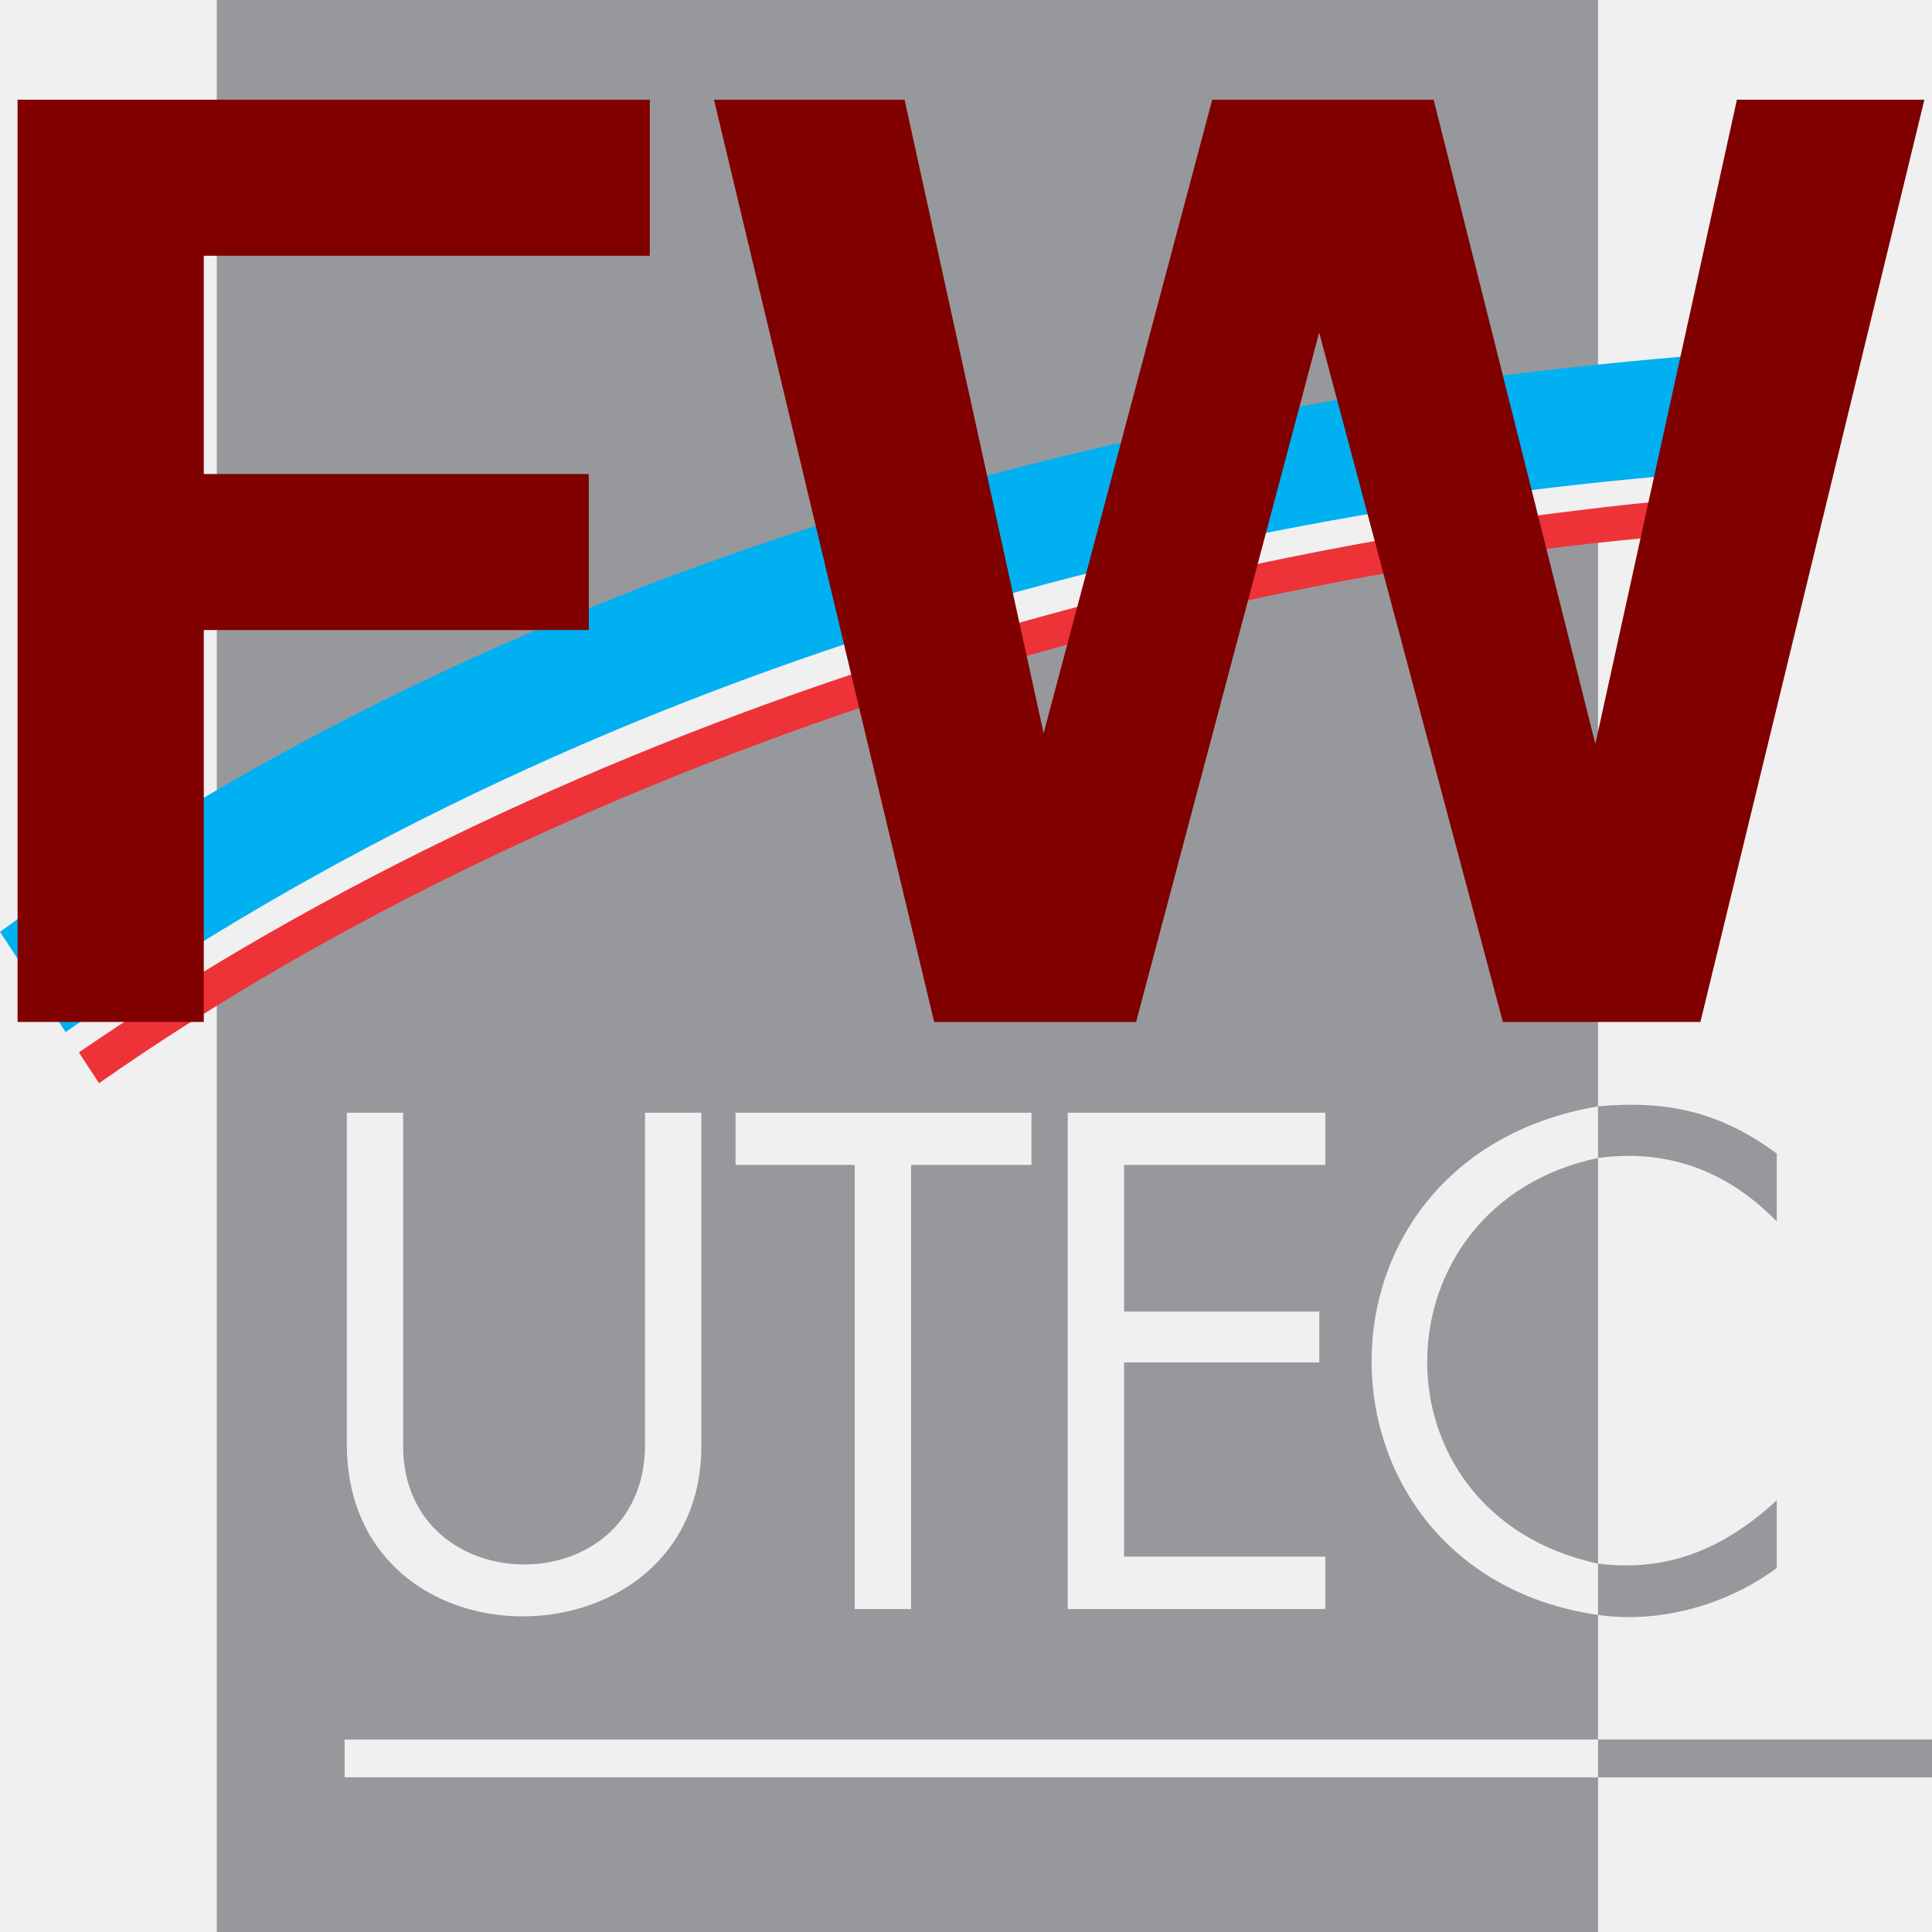
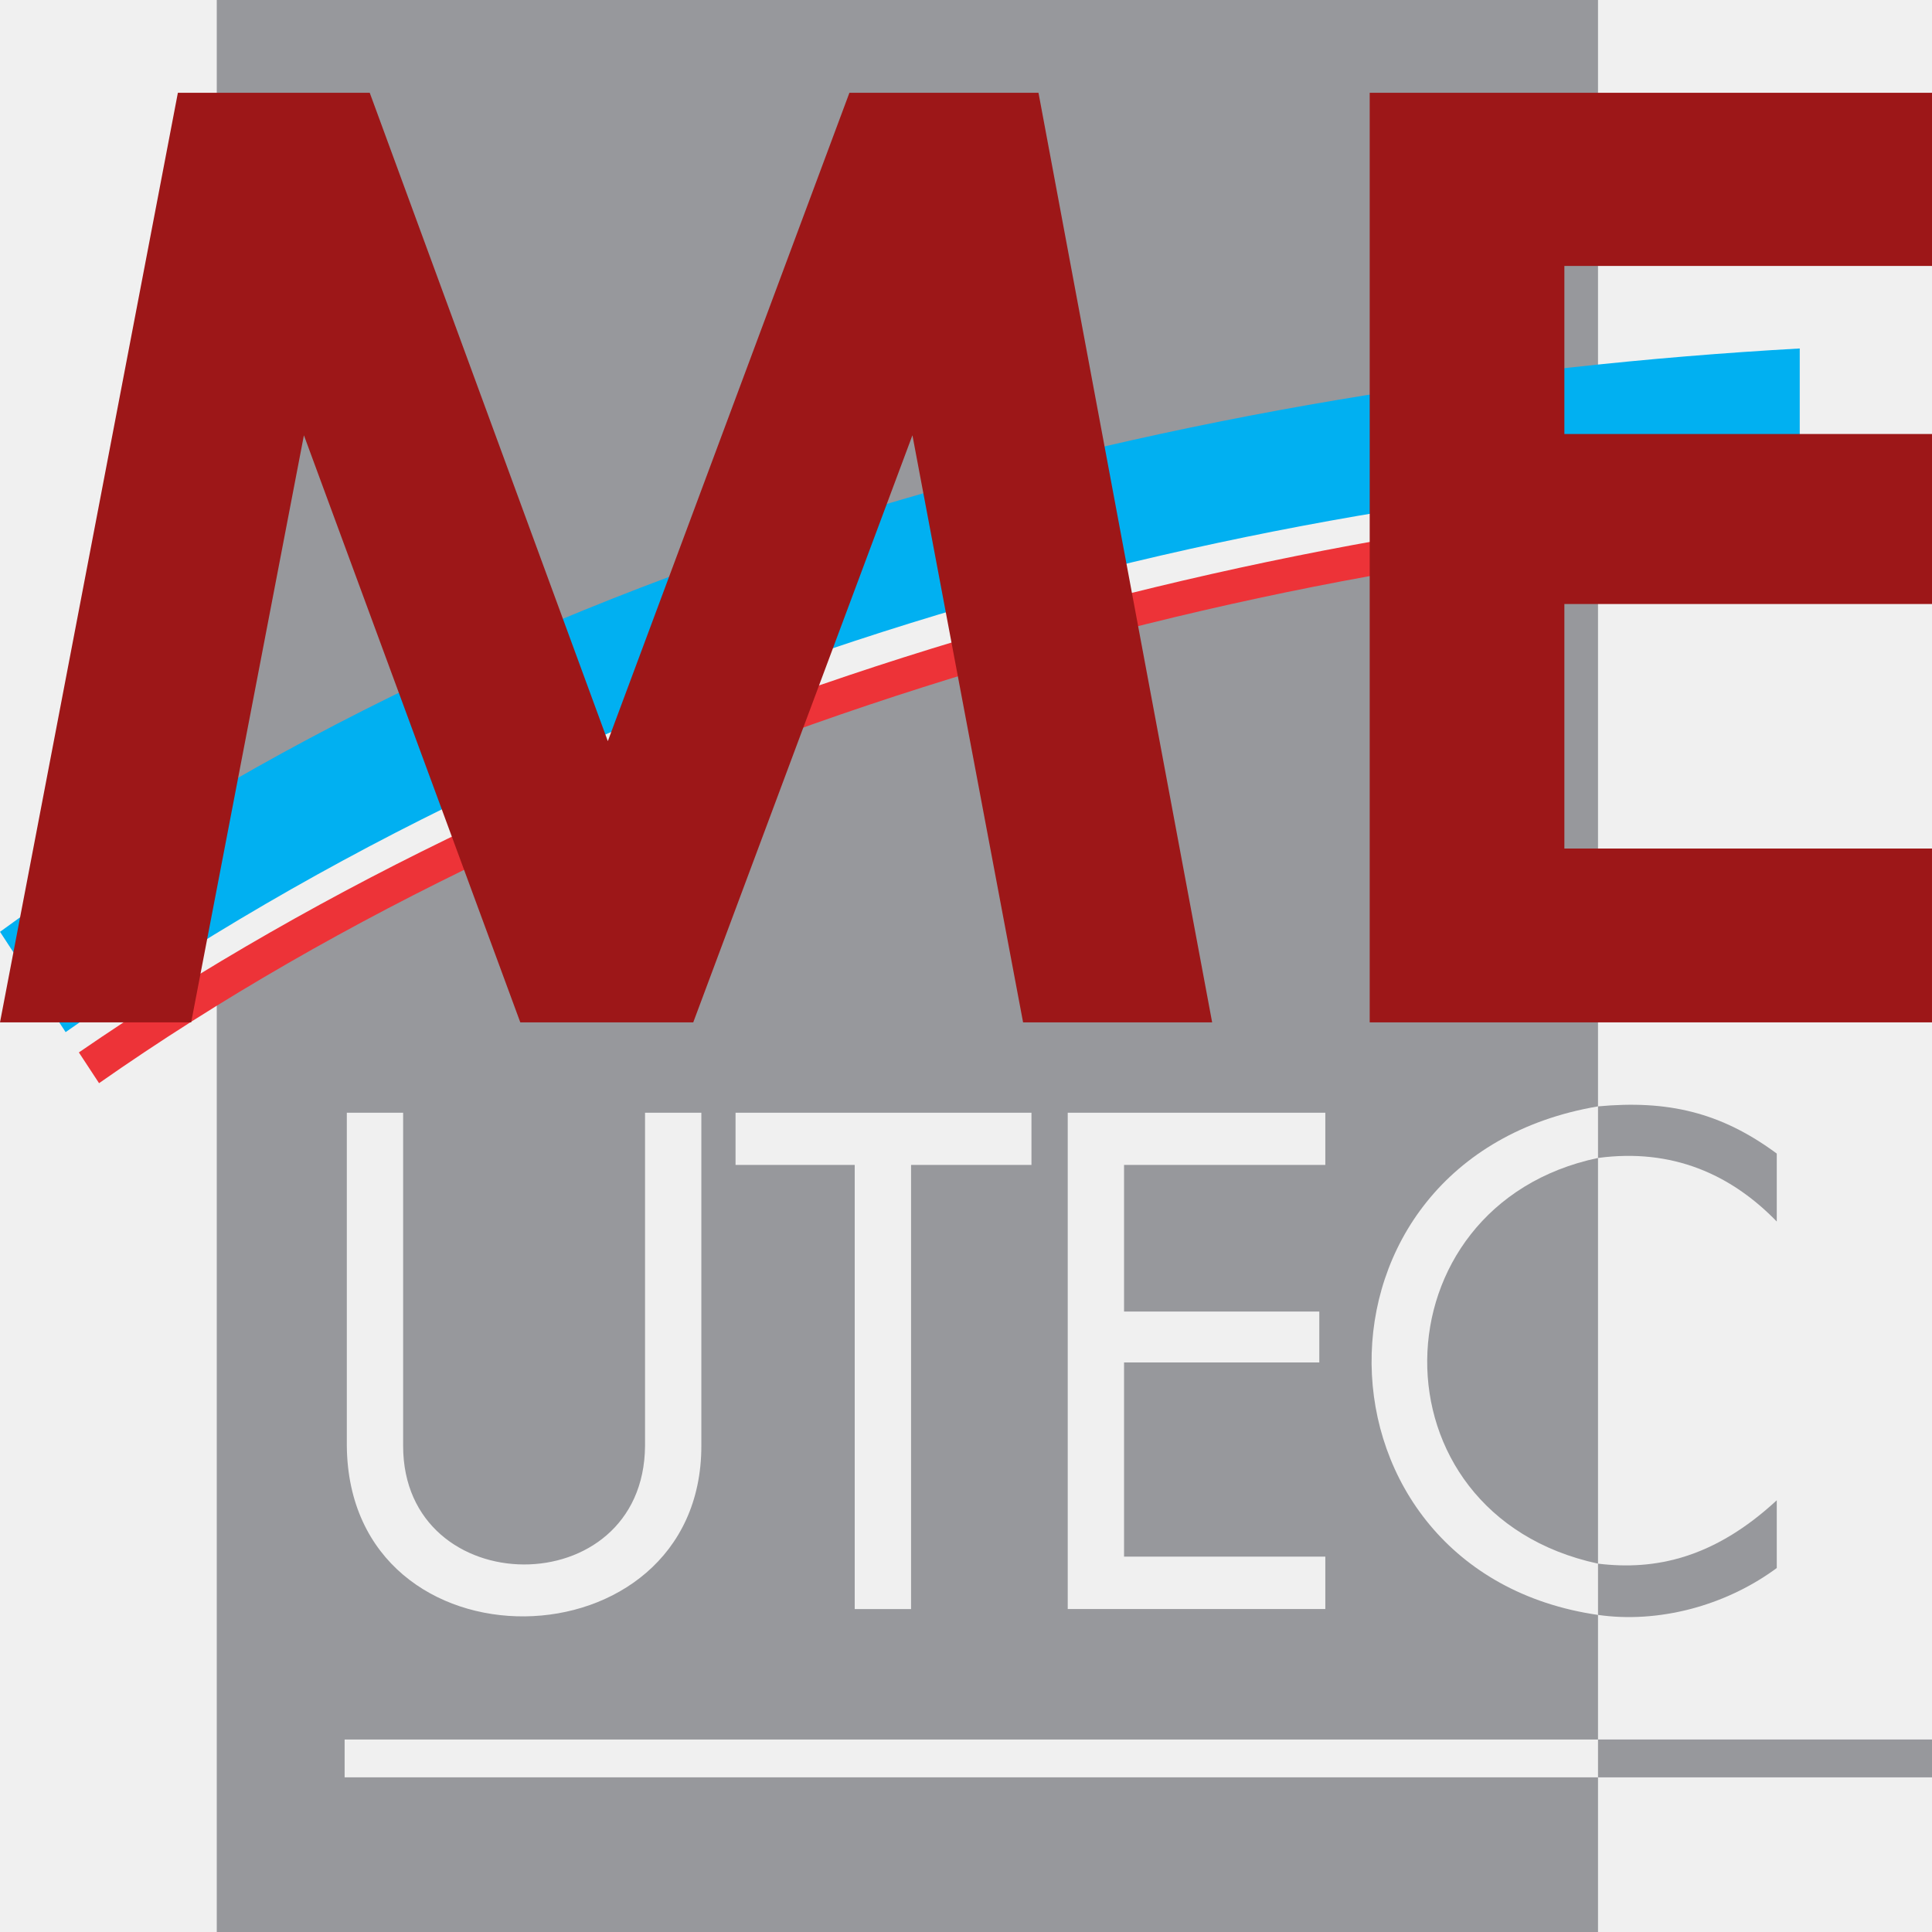
<svg xmlns="http://www.w3.org/2000/svg" version="1.1" id="svg46" width="30mm" height="30mm" viewBox="0 0 113.386 113.387">
  <defs id="defs50">
    <rect x="1867" y="-2246.5" width="211" height="120.5" id="rect5" />
    <rect x="1945.958" y="-2206.173" width="5328.757" height="4027.68" id="rect4" />
    <rect x="-108.5" y="-60.75" width="88.5" height="70.75" id="rect3" />
    <clipPath clipPathUnits="userSpaceOnUse" id="clipPath1534">
      <g id="use1536">
        <path style="fill:#ffffff;fill-opacity:1;stroke:none;stroke-width:1.013px;stroke-linecap:butt;stroke-linejoin:miter;stroke-opacity:1" d="m 164.207,86.656 c -182.068,25.515 -321.208,54.429 -475.253,154.042 l 26.155,39.971 C -168.604,194.529 13.411,137.383 164.195,133.974 Z" id="path1556" transform="matrix(0.2222485,0,0,0.2222485,-101.6667,-98.92189)" />
        <path style="fill:#01b0f1;fill-opacity:1;stroke:none;stroke-width:1px;stroke-linecap:butt;stroke-linejoin:miter;stroke-opacity:1" d="M -311.046,240.698 C -172.227,139.332 4.619,95.589 164.207,86.656 v 31.244 c -152.93,7.639 -320.791,52.725 -457.925,149.286 z" id="path1558" transform="matrix(0.2222485,0,0,0.2222485,-101.6667,-98.92189)" />
        <path style="fill:#ed3338;fill-opacity:1;stroke:none;stroke-width:1px;stroke-linecap:butt;stroke-linejoin:miter;stroke-opacity:1" d="M -290.222,272.549 C -160.125,183.064 9.058,133.338 164.208,124.04 l -0.013,9.934 c -145.386,5.706 -321.978,57.65 -449.087,146.695 z" id="path1560" transform="matrix(0.2222485,0,0,0.2222485,-101.6667,-98.92189)" />
        <path style="fill:#ffffff;fill-opacity:1;stroke:none;stroke-width:1px;stroke-linecap:butt;stroke-linejoin:miter;stroke-opacity:1" d="m -219.468,288.475 h 14.875 v 87.976 c 0,41.467 63.558,42.03 63.875,0 v -87.976 h 14.875 v 87.976 c 0,59.064 -93.049,60.98 -93.625,0 z" id="path1562" transform="matrix(0.2222485,0,0,0.2222485,-101.6667,-98.92189)" />
        <path style="fill:#ffffff;fill-opacity:1;stroke:none;stroke-width:1px;stroke-linecap:butt;stroke-linejoin:miter;stroke-opacity:1" d="m -116.81,288.475 v 13.788 h 31.466 v 117.277 h 14.875 v -117.277 h 31.794 v -13.788 z" id="path1564" transform="matrix(0.2222485,0,0,0.2222485,-101.6667,-98.92189)" />
        <path style="fill:#ffffff;fill-opacity:1;stroke:none;stroke-width:1px;stroke-linecap:butt;stroke-linejoin:miter;stroke-opacity:1" d="M 38.931,288.475 H -29.093 V 419.539 H 38.931 V 405.701 H -14.218 v -51.287 h 51.558 v -13.438 H -14.218 v -38.714 h 53.149 v -13.788" id="path1566" transform="matrix(0.2222485,0,0,0.2222485,-101.6667,-98.92189)" />
        <path style="fill:#ffffff;fill-opacity:1;stroke:none;stroke-width:0.2;stroke-linecap:butt;stroke-linejoin:miter;stroke-miterlimit:4;stroke-dasharray:none;stroke-opacity:1" d="m 110.94,286.796 c -81.013,13.722 -78.428,122.956 0,134.287 V 407.546 c -61.024,-13.16 -59.247,-94.661 0,-107.128 z" id="path1568" transform="matrix(0.2222485,0,0,0.2222485,-101.6667,-98.92189)" />
        <rect style="fill:#ffffff;fill-opacity:1;stroke:none;stroke-width:0.188;stroke-miterlimit:4;stroke-dasharray:none;stroke-opacity:1" id="rect1570" width="330.985" height="10" x="-220.045" y="453.982" transform="matrix(0.2222485,0,0,0.2222485,-101.6667,-98.92189)" />
      </g>
    </clipPath>
    <clipPath clipPathUnits="userSpaceOnUse" id="clipPath1593">
      <g id="use1595">
        <path style="fill:#ffffff;fill-opacity:1;stroke:none;stroke-width:0.222px;stroke-linecap:butt;stroke-linejoin:miter;stroke-opacity:1" d="m -150.443,-34.809 h 3.306 v 19.553 c 0,9.216 14.126,9.341 14.196,0 v -19.553 h 3.306 v 19.553 c 0,13.127 -20.68,13.553 -20.808,0 z" id="path2219" />
        <path style="fill:#ffffff;fill-opacity:1;stroke:none;stroke-width:0.222px;stroke-linecap:butt;stroke-linejoin:miter;stroke-opacity:1" d="m -127.627,-34.809 v 3.064 h 6.993 v 26.065 h 3.306 V -31.744 h 7.066 v -3.064 z" id="path2221" />
        <path style="fill:#ffffff;fill-opacity:1;stroke:none;stroke-width:0.222px;stroke-linecap:butt;stroke-linejoin:miter;stroke-opacity:1" d="m -93.014,-34.809 h -15.118 v 29.129 h 15.118 v -3.076 H -104.827 V -20.154 h 11.459 v -2.986 h -11.459 v -8.604 h 11.812 v -3.064" id="path2223" />
        <path style="fill:#ffffff;fill-opacity:1;stroke:none;stroke-width:0.044;stroke-linecap:butt;stroke-linejoin:miter;stroke-miterlimit:4;stroke-dasharray:none;stroke-opacity:1" d="m -77.011,-35.182 c -18.005,3.05 -17.431,27.327 0,29.845 v -3.008 c -13.563,-2.925 -13.168,-21.038 0,-23.809 z" id="path2225" />
        <path style="fill:#ffffff;fill-opacity:1;stroke:none;stroke-width:0.042;stroke-miterlimit:4;stroke-dasharray:none;stroke-opacity:1" id="path2227" width="73.561" height="2.222" x="-150.571" y="1.975" d="m -150.571,1.975 h 73.561 v 2.222 h -73.561 z" />
      </g>
    </clipPath>
    <filter id="mask-powermask-path-effect2123_inverse" style="color-interpolation-filters:sRGB" height="100" width="100" x="-50" y="-50">
      <feColorMatrix id="mask-powermask-path-effect2123_primitive1" values="1" type="saturate" result="fbSourceGraphic" />
      <feColorMatrix id="mask-powermask-path-effect2123_primitive2" values="-1 0 0 0 1 0 -1 0 0 1 0 0 -1 0 1 0 0 0 1 0 " in="fbSourceGraphic" />
    </filter>
  </defs>
  <g id="g993" transform="matrix(0.2222485,0,0,0.2222485,69.12959,1.192149)" style="display:inline;opacity:1">
    <path id="path69219" style="fill:#97989c;fill-opacity:1;stroke:none;stroke-width:0.348px;stroke-linecap:butt;stroke-linejoin:miter;stroke-opacity:1" d="M -6.529,-7.25 V 39.836 C 19.514,25.546 44.558,19.572 74.535,14.945 V -7.25 Z M 74.535,24.465 C 46.686,27.214 16.001,37.181 -6.529,51.582 V 106.137 H 74.535 V 97.061 H 0.975 V 94.84 H 74.535 v -7.312 c -17.431,-2.518 -18.005,-26.796 0,-29.846 z M 1.104,58.055 h 3.305 v 19.553 c 0,9.216 14.127,9.341 14.197,0 V 58.055 h 3.305 v 19.553 c 0,13.127 -20.679,13.553 -20.807,0 z m 22.814,0 h 17.367 v 3.064 H 34.219 V 87.184 H 30.912 V 61.119 h -6.994 z m 19.496,0 H 58.531 v 3.064 h -11.812 v 8.605 h 11.459 v 2.986 H 46.719 v 11.398 h 11.812 v 3.074 H 43.414 Z m 31.121,2.654 c -13.168,2.771 -13.563,20.884 0,23.809 z" transform="matrix(4.499467,0,0,4.499467,-224.4316,27.2571)" />
    <path style="opacity:1;fill:#01b0f1;fill-opacity:1;stroke:none;stroke-width:1px;stroke-linecap:butt;stroke-linejoin:miter;stroke-opacity:1" d="M -311.046,240.698 C -172.227,139.332 4.619,95.589 164.207,86.656 v 31.244 c -152.93,7.639 -320.791,52.725 -457.925,149.286 z" id="path4542" />
    <path style="opacity:1;fill:#ed3338;fill-opacity:1;stroke:none;stroke-width:1px;stroke-linecap:butt;stroke-linejoin:miter;stroke-opacity:1" d="M -290.222,272.549 C -160.125,183.064 9.058,133.338 164.208,124.04 l -0.013,9.934 c -145.386,5.706 -321.978,57.65 -449.087,146.695 z" id="path4542-8" />
    <path style="opacity:1;fill:#97989c;fill-opacity:1;stroke:none;stroke-width:0.3;stroke-linecap:butt;stroke-linejoin:miter;stroke-miterlimit:4;stroke-dasharray:none;stroke-opacity:1" d="M 158.139,317.2 V 299.258 C 143.309,288.284 129.213,285.098 110.94,286.796 v 13.622 c 19.611,-2.624 35.113,4.337 47.199,16.782" id="path63717" />
    <path style="fill:#97989c;fill-opacity:1;stroke:none;stroke-width:0.3;stroke-linecap:butt;stroke-linejoin:miter;stroke-miterlimit:4;stroke-dasharray:none;stroke-opacity:1" d="m 158.139,390.813 v 17.893 c -13.823,10.2 -31.56,14.627 -47.199,12.376 V 407.546 c 15.122,1.854 30.668,-1.444 47.199,-16.732" id="path65508" />
    <rect style="opacity:1;fill:#97989c;fill-opacity:1;stroke:none;stroke-width:0.179;stroke-miterlimit:4;stroke-dasharray:none;stroke-opacity:1" id="rect68595" width="88.192" height="10" x="110.94" y="453.982" />
  </g>
-   <path style="font-weight:bold;font-size:323.596px;font-family:Arial;-inkscape-font-specification:'Arial Bold';display:inline;opacity:1;fill:#800000;fill-opacity:1;stroke-width:0.53" d="M 1.03,59.978 V 5.852 H 38.136 v 9.156 h -26.177 v 12.812 h 22.596 v 9.156 H 11.959 v 23.002 z m 53.794,0 L 41.902,5.852 H 53.089 L 61.249,43.031 71.144,5.852 h 12.996 l 9.489,37.807 8.307,-37.807 h 11.003 L 99.795,59.978 H 88.201 L 77.42,19.513 66.676,59.978 Z" id="text1" aria-label="FW" />
+   <path id="text1" style="font-weight:bold;font-size:64px;font-family:Arial;-inkscape-font-specification:'Arial Bold';text-align:start;writing-mode:lr-tb;direction:ltr;text-anchor:start;white-space:pre;inline-size:93.785;fill:#9d1718;fill-opacity:1;stroke:none;stroke-width:3.305" d="M 10.439,5.445 0,60 H 11.219 L 17.836,25.546 30.535,60 H 40.686 L 53.549,25.546 60.043,60 H 71.139 L 60.947,5.445 H 49.851 L 35.672,43.496 21.699,5.445 Z m 69.947,0 V 60 H 113.386 V 49.801 H 91.811 v -14.353 h 21.576 V 25.472 H 91.811 v -9.865 h 21.576 V 5.445 Z" />
</svg>
